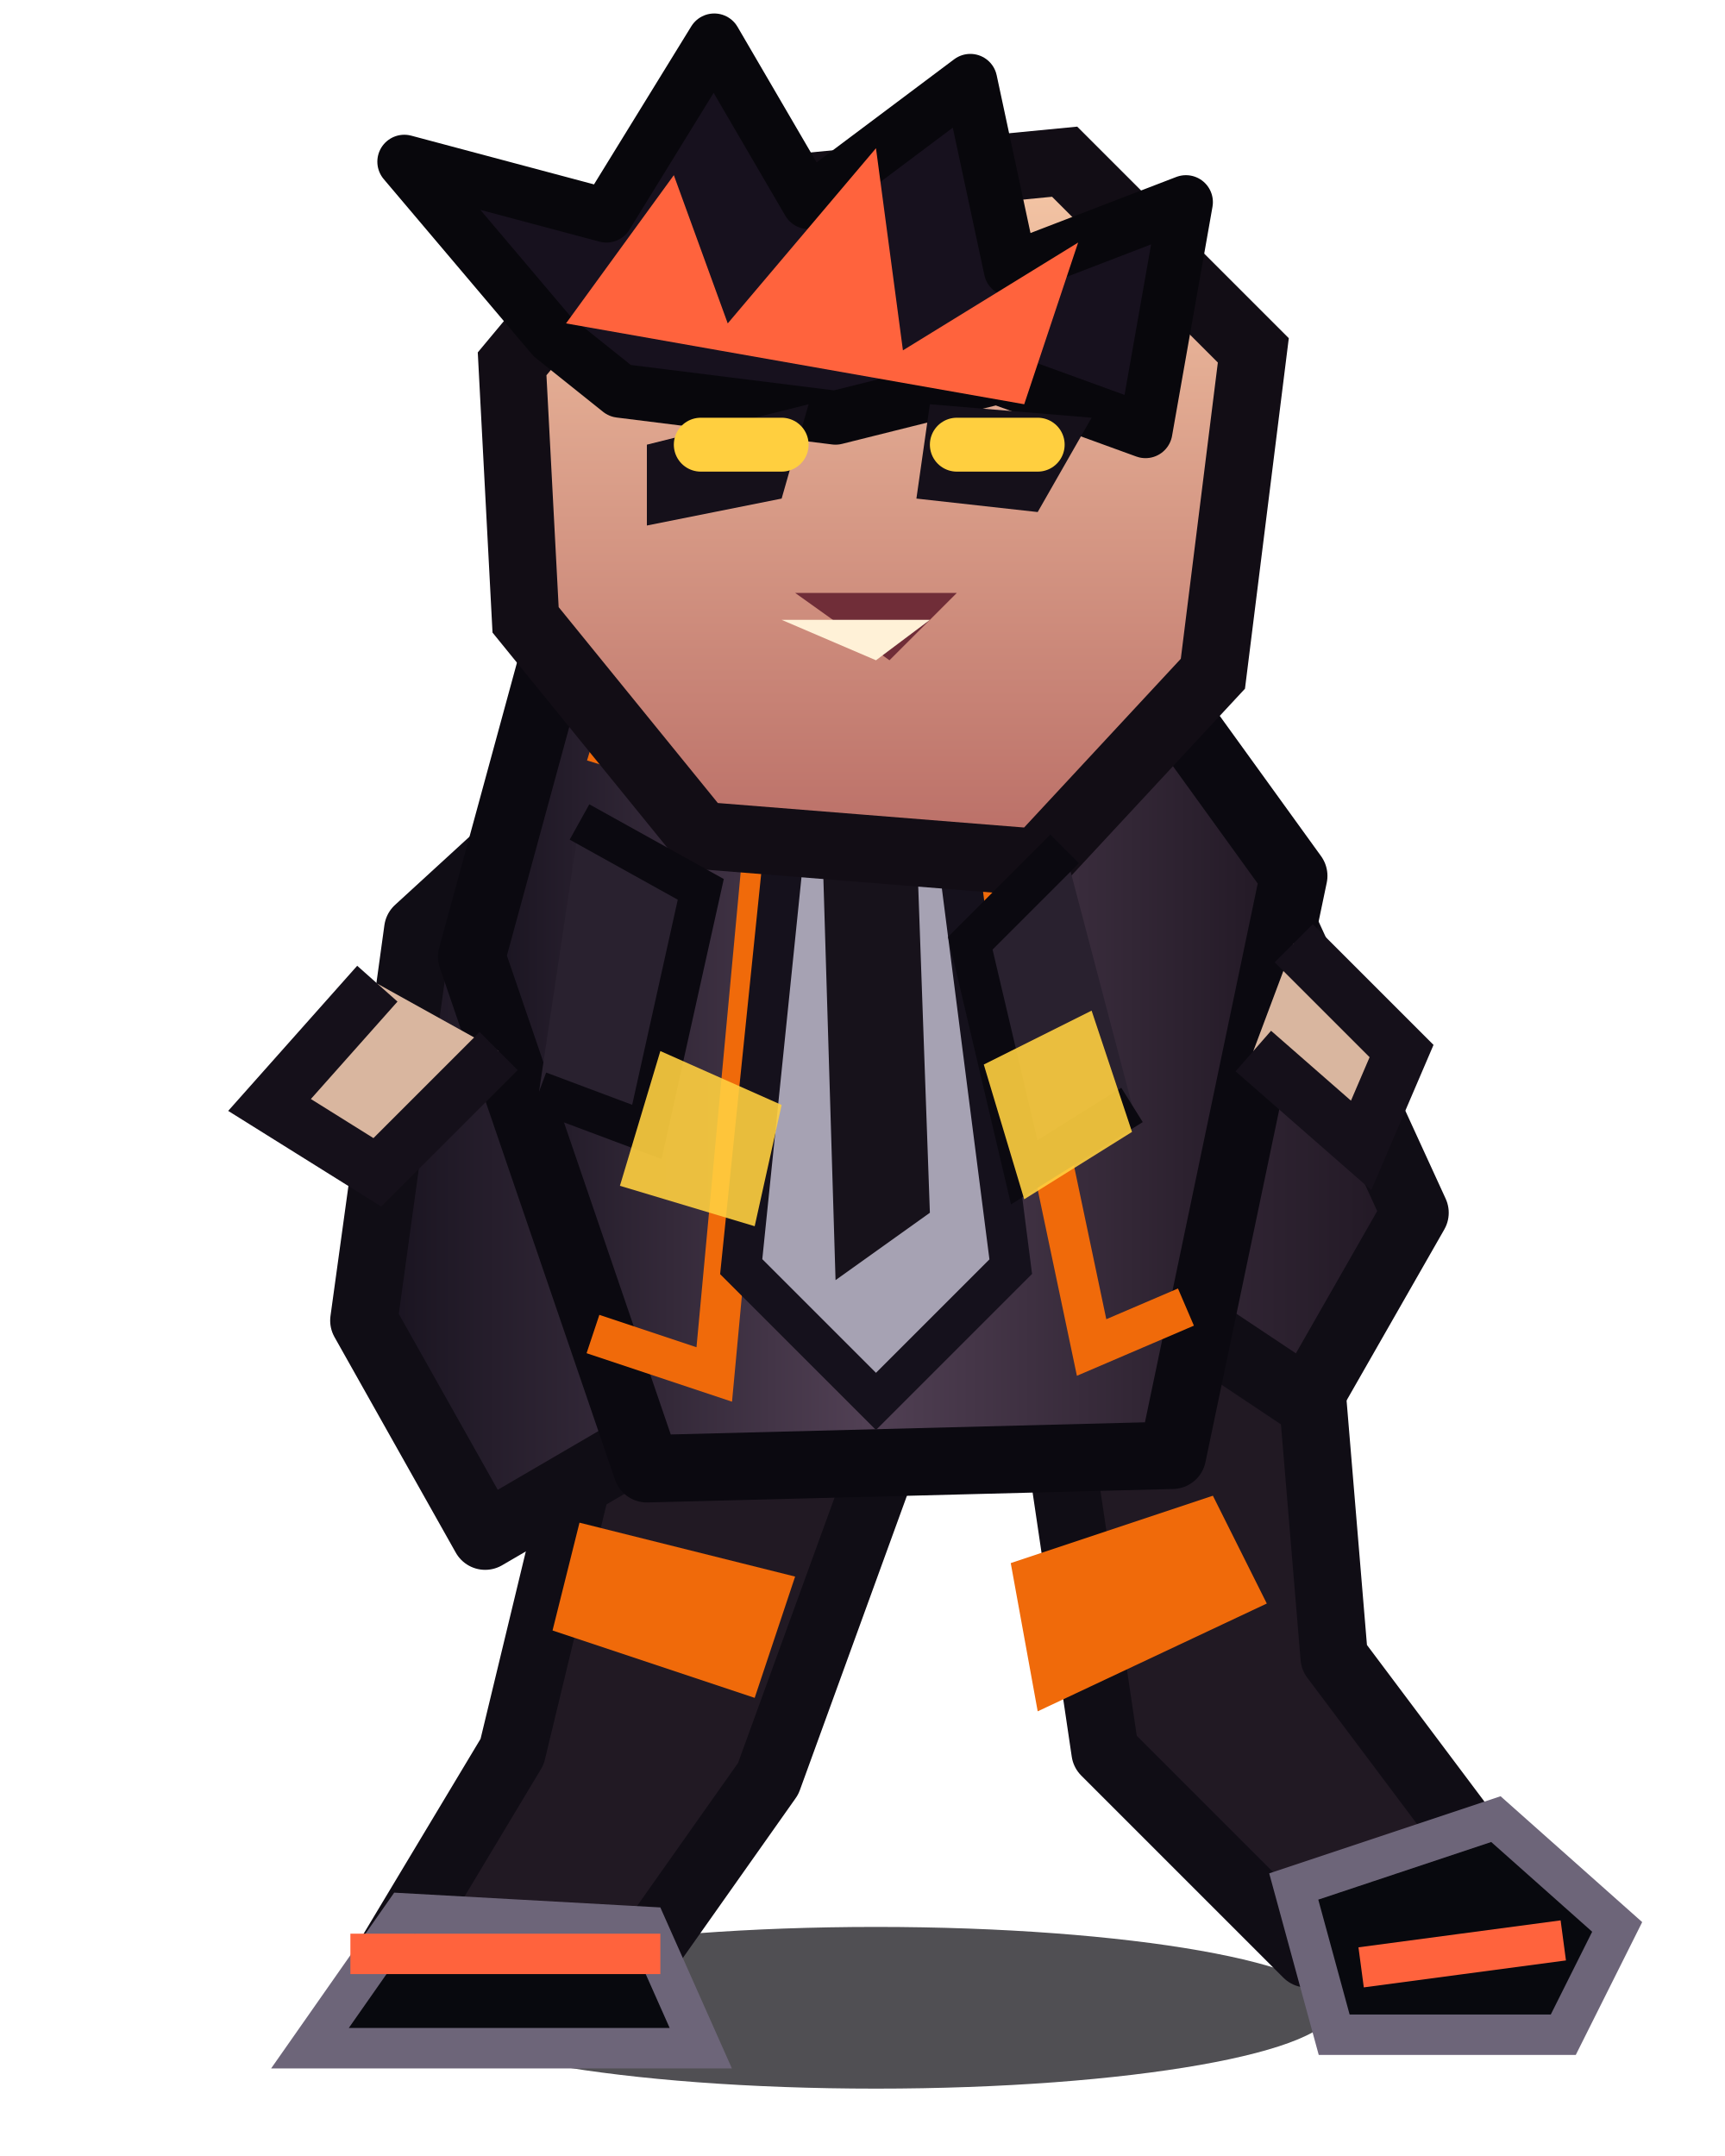
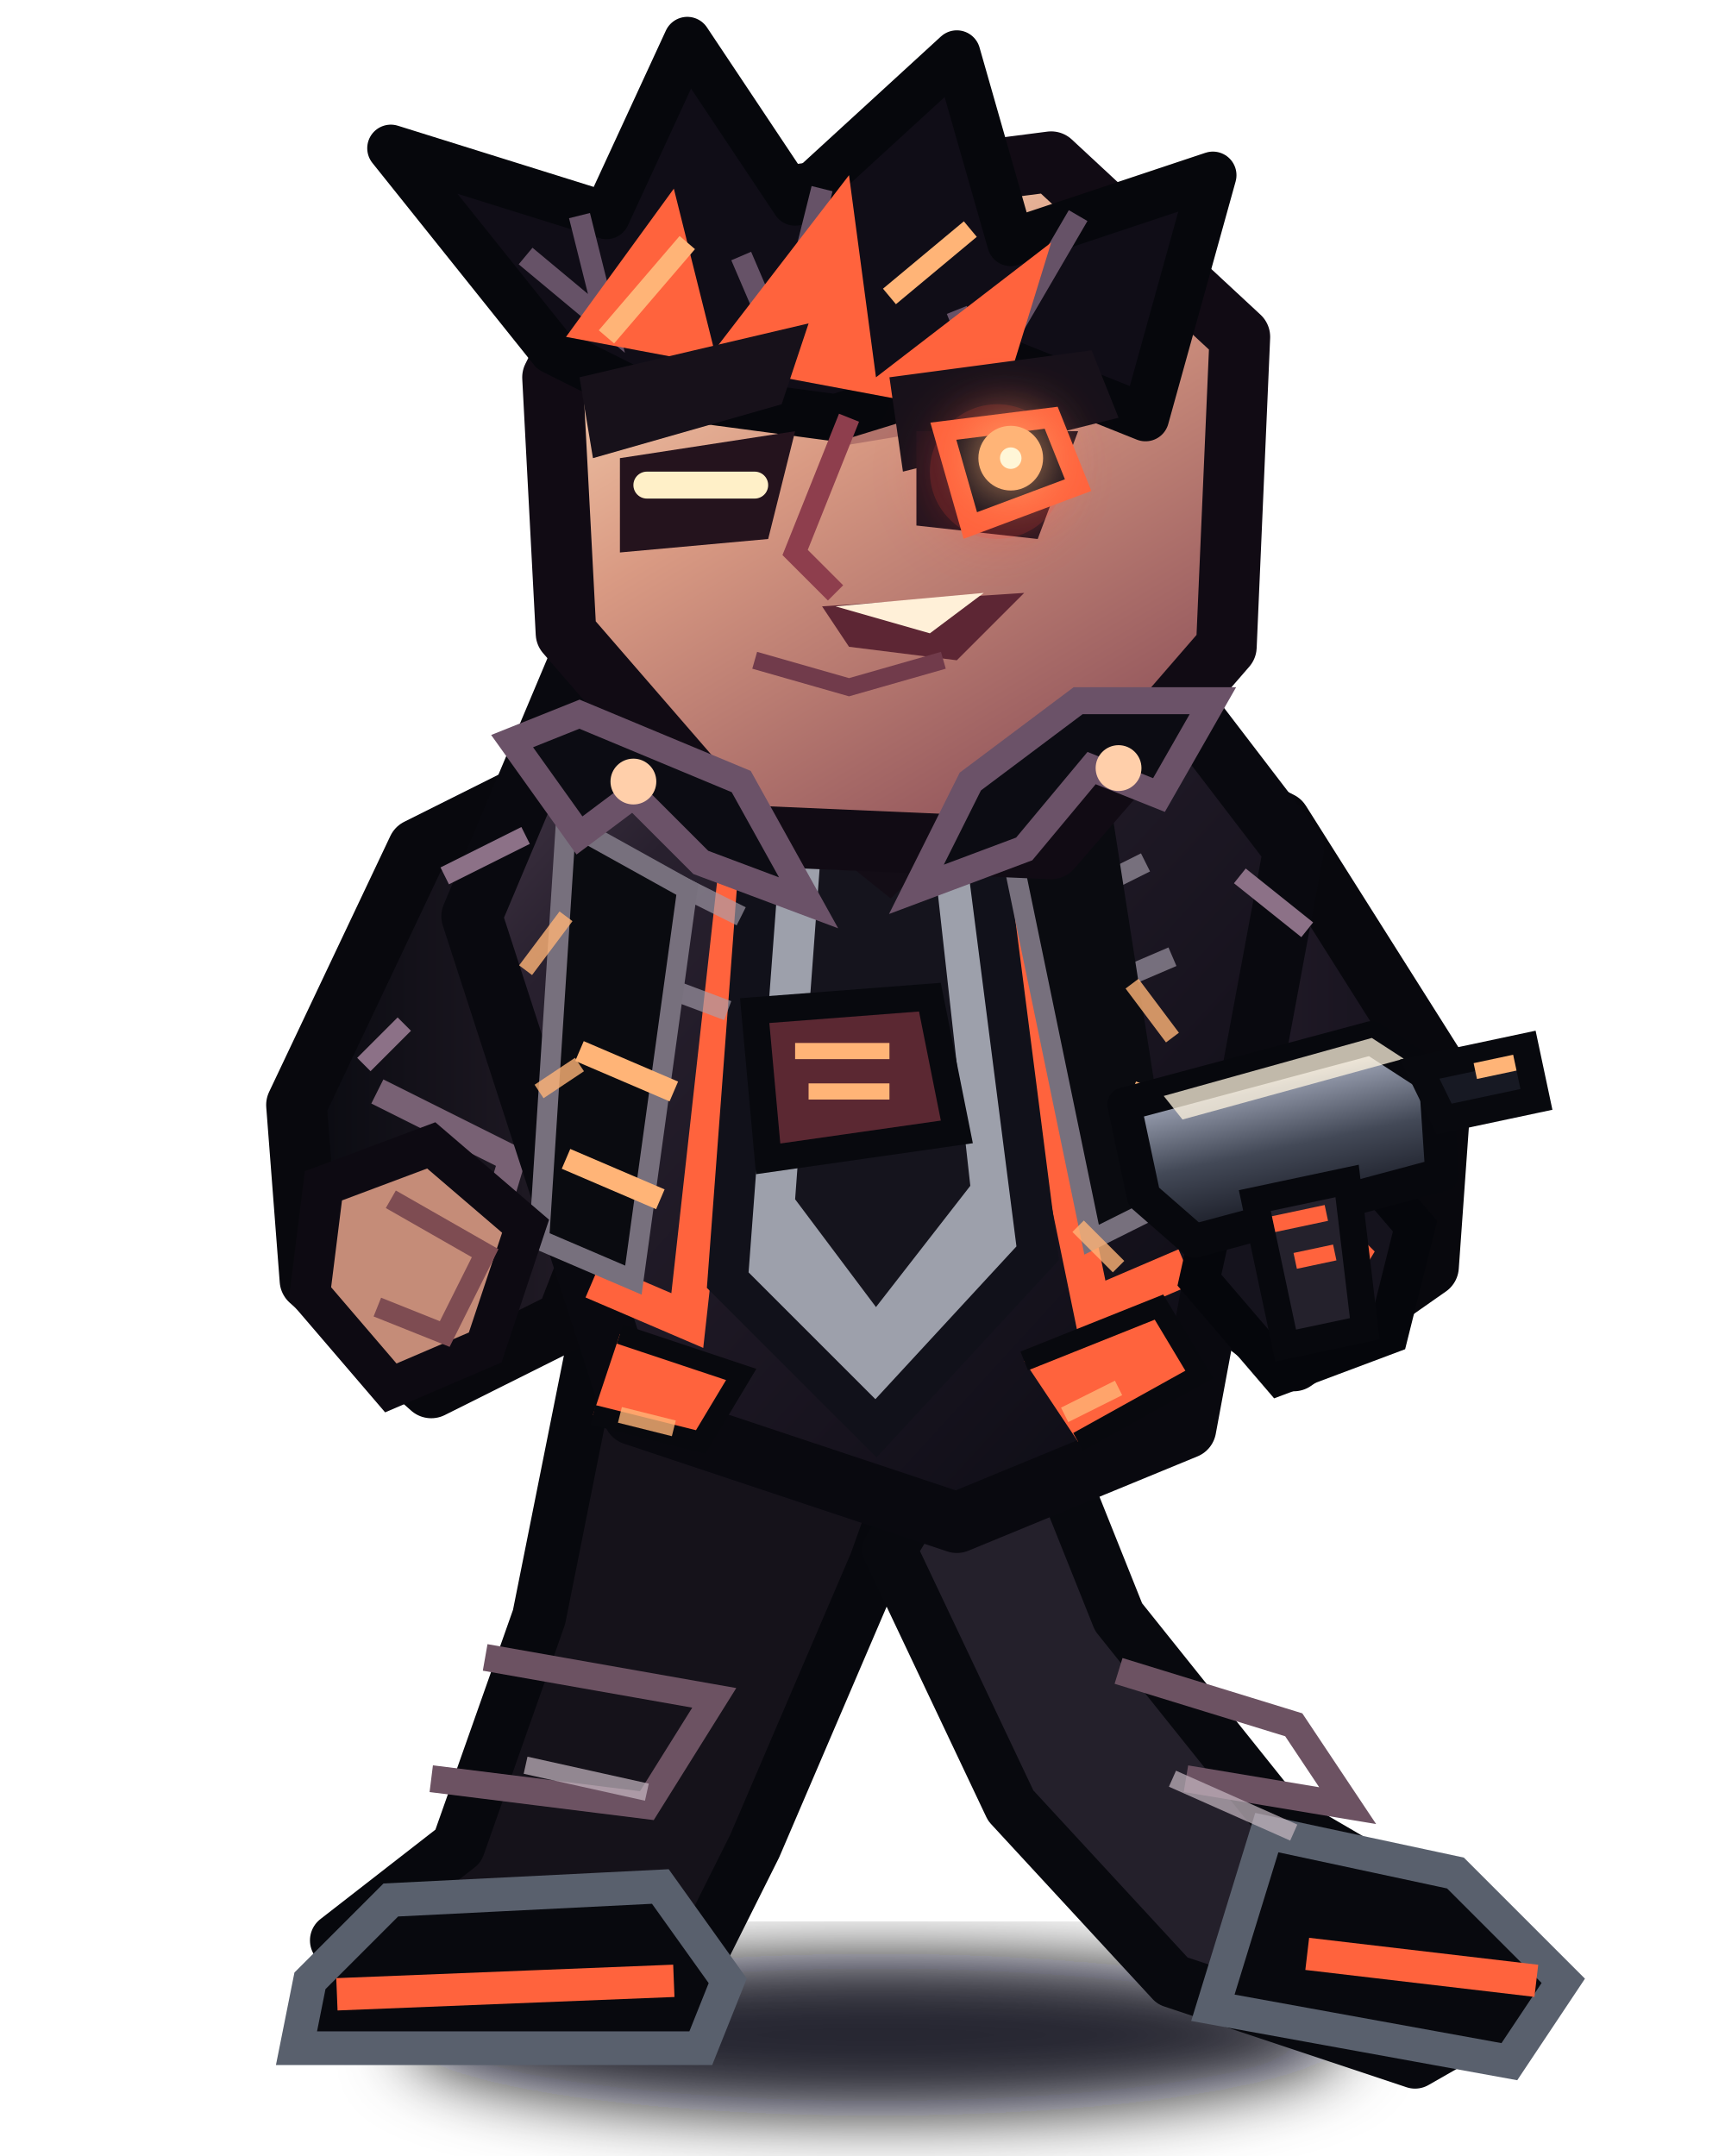
<svg xmlns="http://www.w3.org/2000/svg" viewBox="0 0 128 160">
  <defs>
-     <linearGradient id="j" x2="1">
-       <stop stop-color="#17121e" />
-       <stop offset=".48" stop-color="#514054" />
-       <stop offset="1" stop-color="#201723" />
+     <linearGradient id="j" x1="0" y1="0" x2="1" y2="1">
+       <stop stop-color="#514253" />
+       <stop offset=".24" stop-color="#28202e" />
+       <stop offset=".68" stop-color="#17131e" />
+       <stop offset="1" stop-color="#080a11" />
    </linearGradient>
-     <linearGradient id="skin" x2="0" y2="1">
-       <stop stop-color="#f5c7a6" />
-       <stop offset="1" stop-color="#b96d66" />
+     <linearGradient id="skin" x1=".15" y1="0" x2=".75" y2="1">
+       <stop stop-color="#ffe0bd" />
+       <stop offset=".42" stop-color="#d99a83" />
+       <stop offset="1" stop-color="#884c56" />
    </linearGradient>
-     <linearGradient id="steel" x2="0" y2="1">
-       <stop stop-color="#fff5df" />
-       <stop offset=".45" stop-color="#a7a8b7" />
-       <stop offset="1" stop-color="#42414f" />
+     <linearGradient id="steel" x1="0" y1="0" x2="0" y2="1">
+       <stop stop-color="#f0e6e2" />
+       <stop offset=".18" stop-color="#8f95a6" />
+       <stop offset=".55" stop-color="#434957" />
+       <stop offset="1" stop-color="#171923" />
    </linearGradient>
-     <filter id="glow">
-       <feGaussianBlur stdDeviation="3" />
+     <linearGradient id="leather" x1="0" y1="0" x2="1" y2="0">
+       <stop stop-color="#090a10" />
+       <stop offset=".5" stop-color="#3a2c3c" />
+       <stop offset="1" stop-color="#14111c" />
+     </linearGradient>
+     <linearGradient id="blood" x1="0" y1="0" x2="0" y2="1">
+       <stop stop-color="#ff7553" />
+       <stop offset="1" stop-color="#a41d30" />
+     </linearGradient>
+     <filter id="shadow" x="-.3" y="-.2" width="1.6" height="1.5">
+       <feGaussianBlur stdDeviation="2.5" />
+     </filter>
+     <filter id="eyeGlow" x="-1" y="-1" width="3" height="3">
+       <feGaussianBlur stdDeviation="2" result="b" />
+       <feMerge>
+         <feMergeNode in="b" />
+         <feMergeNode in="SourceGraphic" />
+       </feMerge>
    </filter>
  </defs>
-   <ellipse cx="65" cy="149" rx="34" ry="6" fill="#05040a" opacity=".7" />
-   <path d="M45 101 38 130 29 145 45 149 57 132 65 110M78 103 82 130 97 145 111 139 99 123 97 99" fill="#211923" stroke="#100d15" stroke-width="5" stroke-linejoin="round" />
-   <path d="m30 142 18 1 4 9H23zM96 140l15-5 9 8-4 8H99z" fill="#08090e" stroke="#6d6579" stroke-width="3" />
-   <path d="m26 145 23 0M101 146l15-2" stroke="#ff633d" stroke-width="3" />
-   <path d="m43 58-12 11-4 29 9 16 12-7 5-24M82 57l12 9 11 24-8 14-12-8-4-21" fill="url(#j)" stroke="#100d15" stroke-width="5" stroke-linejoin="round" />
-   <path d="m41 49 42-2 13 18-9 43-39 1-13-38z" fill="url(#j)" stroke="#0b0910" stroke-width="5" stroke-linejoin="round" />
-   <path d="m44 55 13 4-4 43-9-3M81 54l-8 8 8 38 7-3" fill="none" stroke="#f06a0a" stroke-width="3" />
-   <path d="m59 55 11 0 5 39-10 10-10-10z" fill="#a6a2b3" stroke="#15111c" stroke-width="3" />
-   <path d="m61 62 7 0 1 28-7 5z" fill="#17121b" />
-   <path d="m48 15 31-3 14 14-3 24-13 14-25-2-13-16-1-19z" fill="url(#skin)" stroke="#120d15" stroke-width="5" />
-   <path d="m41 25-11-13 15 4 8-13 7 12 12-9 3 14 13-5-3 17-11-4-12 3-16-2z" fill="#17111e" stroke="#08070c" stroke-width="4" stroke-linejoin="round" />
-   <path d="m42 24 8-11 4 11 11-13 2 15 13-8-4 12z" fill="#ff633d" />
-   <path d="m48 33 12-3-2 7-10 2M69 30l12 1-4 7-9-1" fill="#15101a" />
-   <path d="m52 33 6 0M71 33l6 0" stroke="#ffcf3f" stroke-width="4" stroke-linecap="round" />
-   <path d="m59 44 12 0-5 5z" fill="#702d38" />
-   <path d="m58 46 11 0-4 3z" fill="#fff1d7" />
-   <path d="m28 73-8 9 8 5 9-9M96 70l8 8-3 7-8-7" fill="#d9b69f" stroke="#15101a" stroke-width="4" />
-   <path d="m43 61 9 5-4 18-8-3M79 63l-7 7 4 17 8-5" fill="#29212f" stroke="#0b0910" stroke-width="3" />
-   <path d="m43 113 16 4-3 9-15-5M75 116l15-5 4 8-17 8" fill="#f06a0a" />
-   <path d="m49 78 9 4-2 9-10-3M73 79l8-4 3 9-8 5" fill="#ffcf3f" opacity=".9" />
+   <ellipse cx="65" cy="151" rx="35" ry="6" fill="#020207" opacity=".85" filter="url(#shadow)" />
+   <path d="M44 100 40 120 34 137 25 144 28 150 49 151 56 137 65 116 70 102Z" fill="#15121a" stroke="#07080d" stroke-width="4" stroke-linejoin="round" />
+   <path d="m75 100 8 20 12 15 12 7 5 7-7 4-18-6-12-13-9-19z" fill="#24202b" stroke="#08090e" stroke-width="4" stroke-linejoin="round" />
+   <path d="m29 141 20-1 5 7-2 5H22l1-5zM94 136l14 3 8 8-4 6-22-4z" fill="#08090e" stroke="#59606d" stroke-width="2.5" />
+   <path d="m25 148 25-1m47-2 17 2" stroke="#ff633d" stroke-width="2.4" />
+   <path d="m36 123 17 3-5 8-16-2m51-8 13 4 4 6-12-2" fill="none" stroke="#6c5262" stroke-width="2" />
+   <path d="m39 131 9 2m39-1 9 4" stroke="#c8b9c3" stroke-width="1.3" opacity=".7" />
+   <path d="m43 57-12 6-9 19 1 13 9 8 10-5 7-18M83 55l12 6 12 19-1 14-10 7-9-7-8-18" fill="url(#leather)" stroke="#08080d" stroke-width="4.5" stroke-linejoin="round" />
+   <path d="m28 81 10 5-3 10-8-3m69-12-9 7 4 10 8-5" fill="none" stroke="#786174" stroke-width="2" />
+   <path d="m43 49 40-3 13 17-8 43-17 7-24-8-12-37z" fill="url(#j)" stroke="#09090f" stroke-width="4.5" stroke-linejoin="round" />
+   <path d="m43 56 12 6-4 36-7-3m38-40-8 8 7 34 7-3" fill="none" stroke="#ff633d" stroke-width="2.8" />
+   <path d="m57 55 15-1 5 39-12 13-11-11z" fill="#9da0ab" stroke="#11111a" stroke-width="3" />
+   <path d="m61 62 8-1 3 27-7 9-6-8z" fill="#15141d" />
+   <path d="m47 64 8 4m-9 4 8 3m25-8 6-3m-5 10 7-3" stroke="#a8a0ad" stroke-width="1.5" opacity=".65" />
+   <path d="m42 61 9 5-4 29-7-3zm40-4-7 6 6 29 6-3" fill="#0a0b10" stroke="#77707d" stroke-width="1.5" />
+   <path d="m43 78 7 3m-8 5 7 3m35-8 5 2" stroke="#ffb477" stroke-width="1.6" />
+   <path d="m56 75 13-1 2 10-14 2z" fill="#5b2832" stroke="#08090e" stroke-width="2" />
+   <path d="m59 78 7 0m-6 3 6 0" stroke="#ffb477" stroke-width="1.2" />
+   <path d="m46 99 9 3-3 5-8-2m32-4 10-4 3 5-9 5" fill="#ff633d" stroke="#08090e" stroke-width="1.5" />
+   <path d="m55 48 1 9 10 8 9-9-1-10z" fill="#9a5c60" stroke="#130d16" stroke-width="2.5" />
+   <path d="m47 16 31-4 14 13-1 23-13 15-23-1-13-15-1-19z" fill="url(#skin)" stroke="#110b14" stroke-width="4.5" stroke-linejoin="round" />
+   <path d="m45 23 9-6 4 6 7-8 3 10 9-6-2 12-12 2-13-3z" fill="#8b4e54" opacity=".5" />
+   <path d="m41 26-12-15 16 5 6-13 8 12 12-11 4 14 15-5-5 18-10-4-13 4-15-2z" fill="#100d17" stroke="#06070c" stroke-width="3.5" stroke-linejoin="round" />
+   <path d="m39 19 6 5-2-8m12 3 3 7 3-12m10 9 2 5 7-12" fill="none" stroke="#665267" stroke-width="1.6" />
+   <path d="m42 25 8-11 3 12 10-13 2 15 13-10-4 13z" fill="#ff633d" />
+   <path d="m45 25 6-7m15 4 6-5" stroke="#ffb477" stroke-width="1.5" />
+   <path d="m43 28 17-4-2 6-14 4m22-6 15-2 2 5-16 4" fill="#17111a" />
+   <path d="m46 34 13-2-2 8-11 1z" fill="#24131d" />
+   <path d="m68 32 12 0-3 8-9-1z" fill="#20131d" />
+   <path d="m48 36 8 0" stroke="#fff0c8" stroke-width="2" stroke-linecap="round" />
+   <circle cx="74" cy="35" r="5" fill="#ff3e36" opacity=".25" filter="url(#eyeGlow)" />
+   <path d="m70 32 8-1 2 5-8 3z" fill="#17101a" stroke="#ff633d" stroke-width="1.5" />
+   <circle cx="75" cy="34" r="2.4" fill="#ffb477" filter="url(#eyeGlow)" />
+   <circle cx="75" cy="34" r=".8" fill="#fff6d7" />
+   <path d="m63 31-4 10 3 3" fill="none" stroke="#8e3e4d" stroke-width="1.6" />
+   <path d="m61 45 15-1-5 5-8-1z" fill="#5d2634" />
+   <path d="m62 45 11-1-4 3z" fill="#fff0d8" />
+   <path d="m56 49 7 2 7-2" fill="none" stroke="#713b4b" stroke-width="1.3" />
+   <path d="m43 53 12 5 5 9-8-3-5-5-4 3-5-7zM80 52l-8 6-4 8 8-3 5-6 5 2 4-7z" fill="#0c0c13" stroke="#6b5268" stroke-width="2" />
+   <circle cx="47" cy="58" r="1.7" fill="#ffcfaa" />
+   <circle cx="83" cy="57" r="1.7" fill="#ffcfaa" />
+   <path d="m24 88 8-3 7 6-3 9-7 3-6-7z" fill="#c58c78" stroke="#0d0a12" stroke-width="3" />
+   <path d="m29 89 7 4-3 6-5-2" fill="none" stroke="#7e4c52" stroke-width="1.5" />
+   <path d="m91 86 8-2 6 7-2 8-8 3-6-7z" fill="#15131d" stroke="#05060b" stroke-width="3" />
+   <path d="m96 88 5 5-3 5" fill="none" stroke="#ff633d" stroke-width="1.6" />
+   <g transform="translate(83 80) rotate(-12)">
+     <path d="m0 2 19-1 4 4-1 7-19 1-3-4z" fill="url(#steel)" stroke="#07080d" stroke-width="2.5" stroke-linejoin="round" />
+     <path d="m3 2 16-1 2 2-17 1z" fill="#fff4df" opacity=".75" />
+     <path d="m8 11 7 0-1 11-6 0z" fill="#24212c" stroke="#07080d" stroke-width="2" />
+     <path d="m9 13 4 0m-3 3 3 0" stroke="#ff633d" stroke-width="1.2" />
+     <path d="m22 4 8 0 0 4-7 0z" fill="#171923" stroke="#08090e" stroke-width="2" />
+     <path d="m26 5 3 0" stroke="#ffb477" stroke-width="1.2" />
+   </g>
+   <path d="m39 72 3-4m-2 13 3-2m41-6 3 4m-7 14 3 3M46 105l4 1m29-1 4-2" stroke="#ffb477" stroke-width="1.2" opacity=".8" />
+   <path d="m33 65 6-3m-12 17 3-3m62-11 5 4" stroke="#8c7187" stroke-width="1.4" />
</svg>
